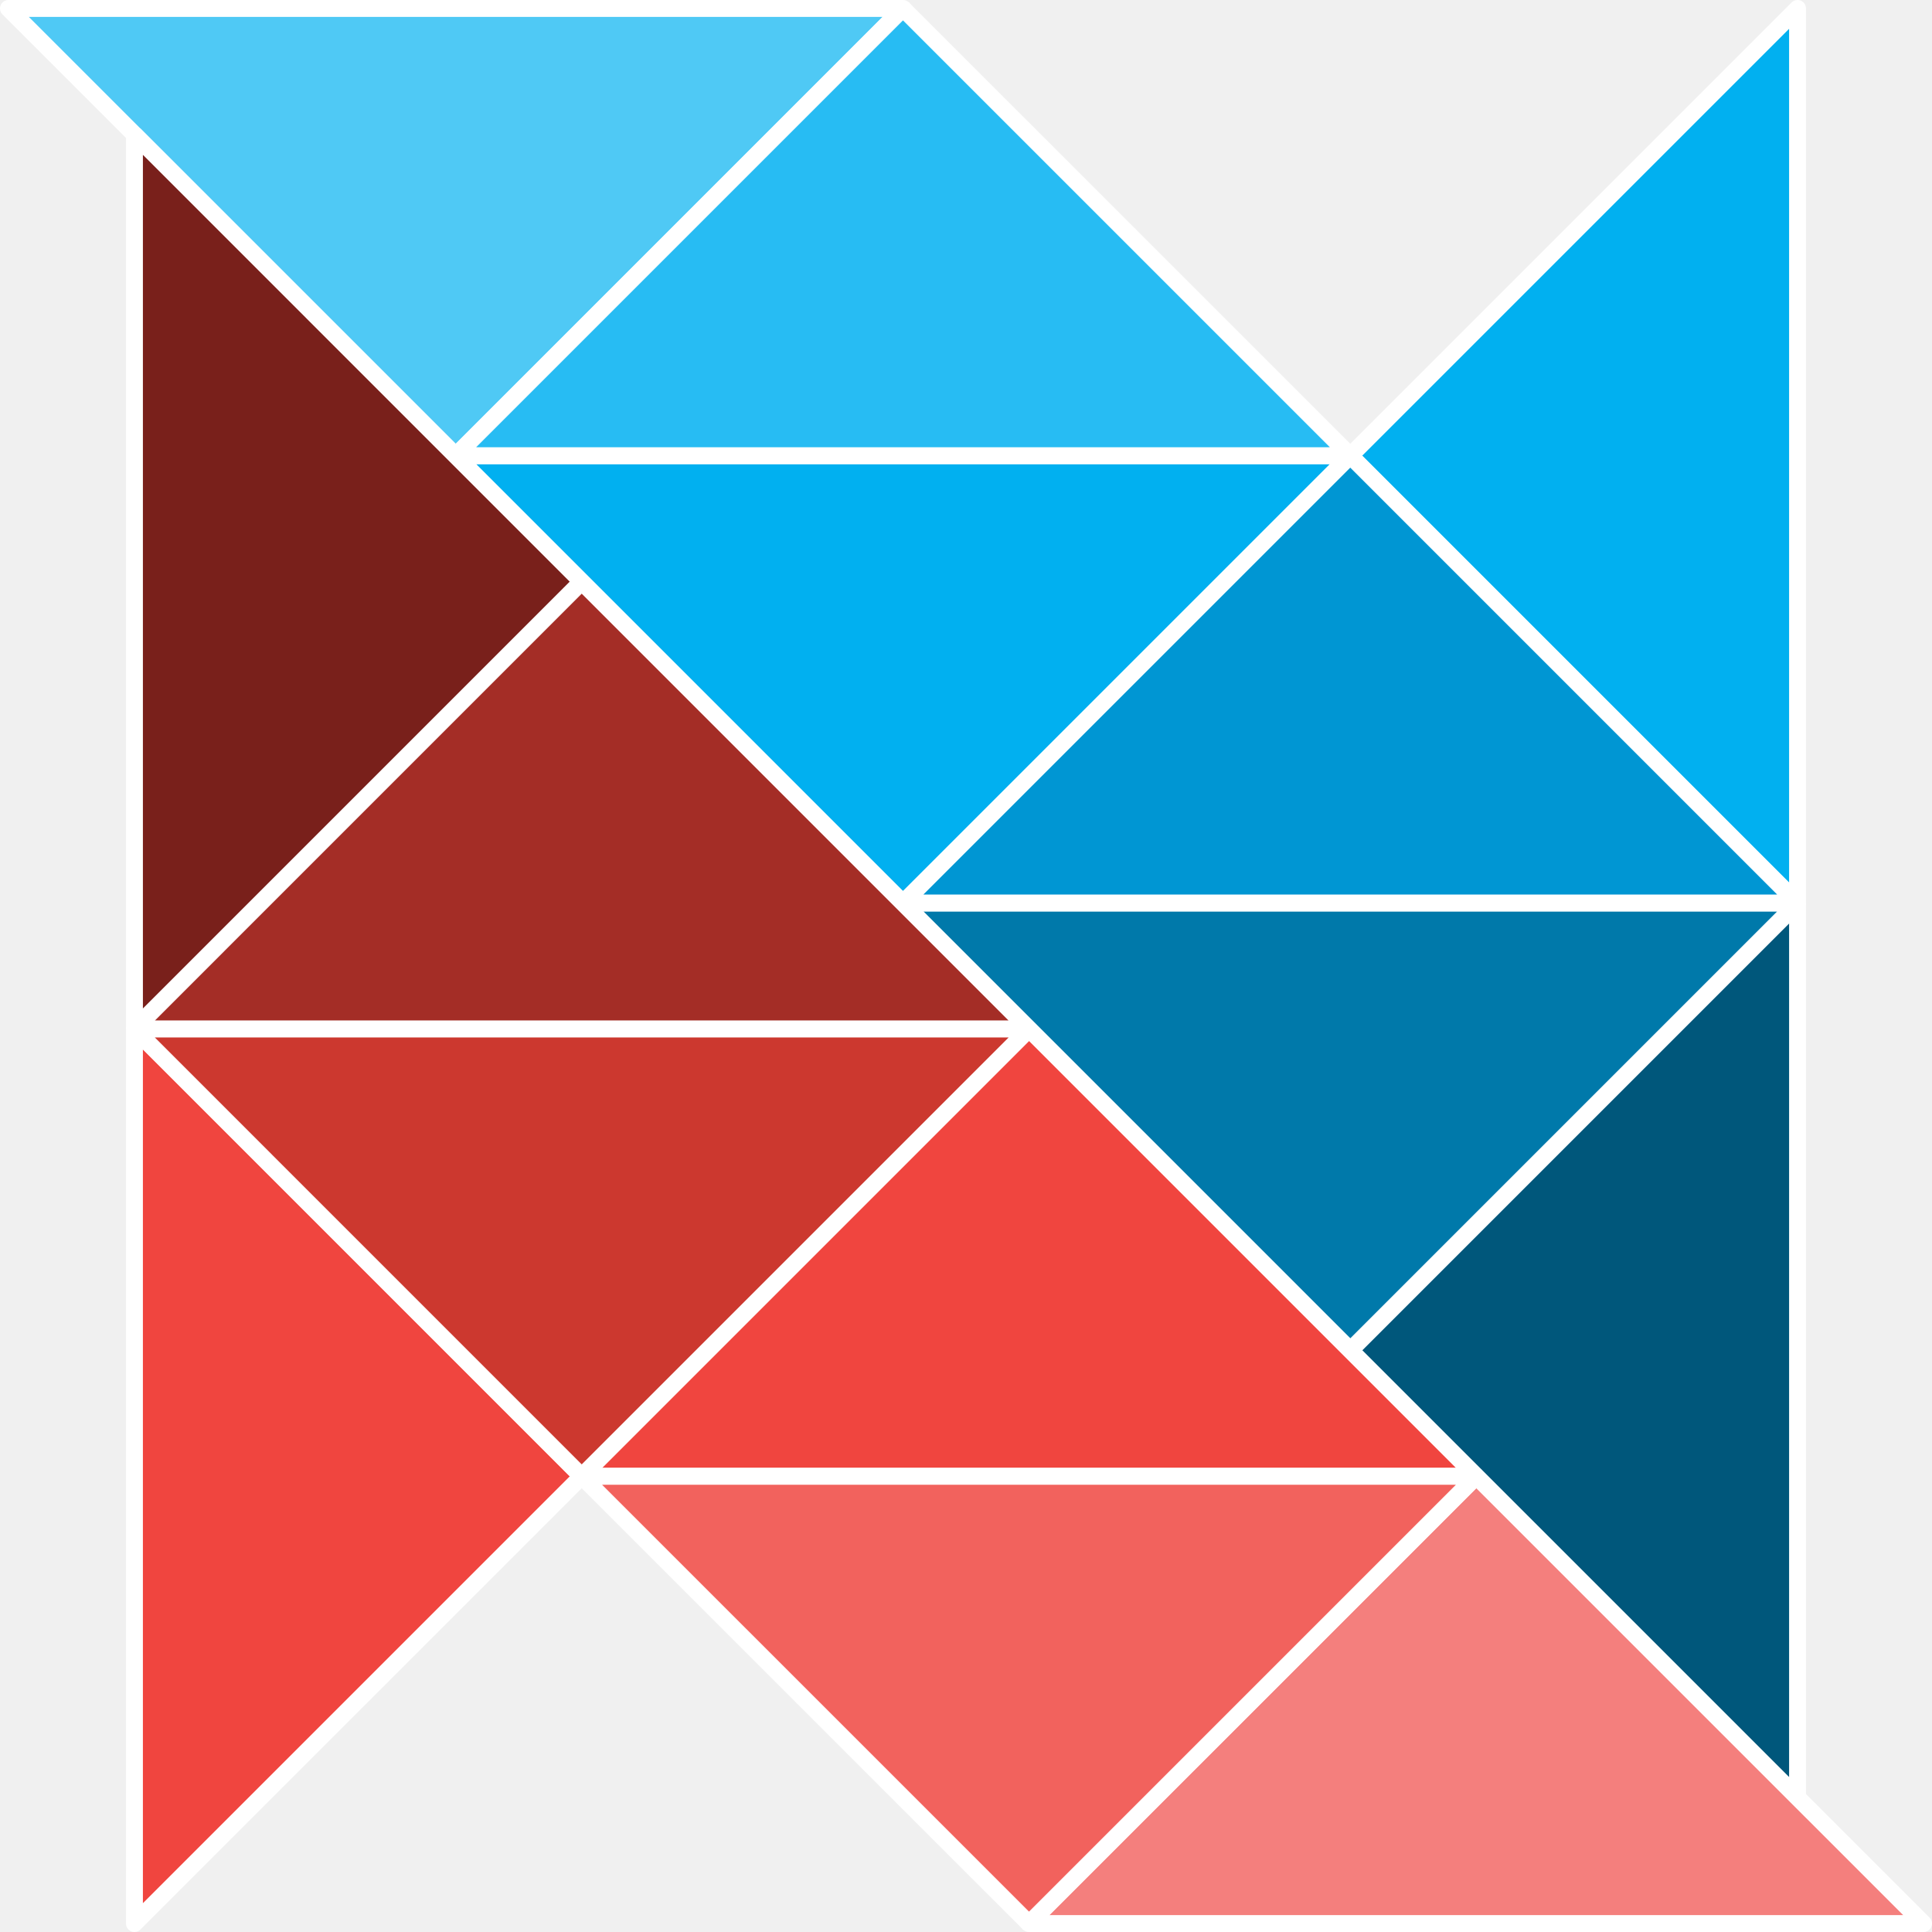
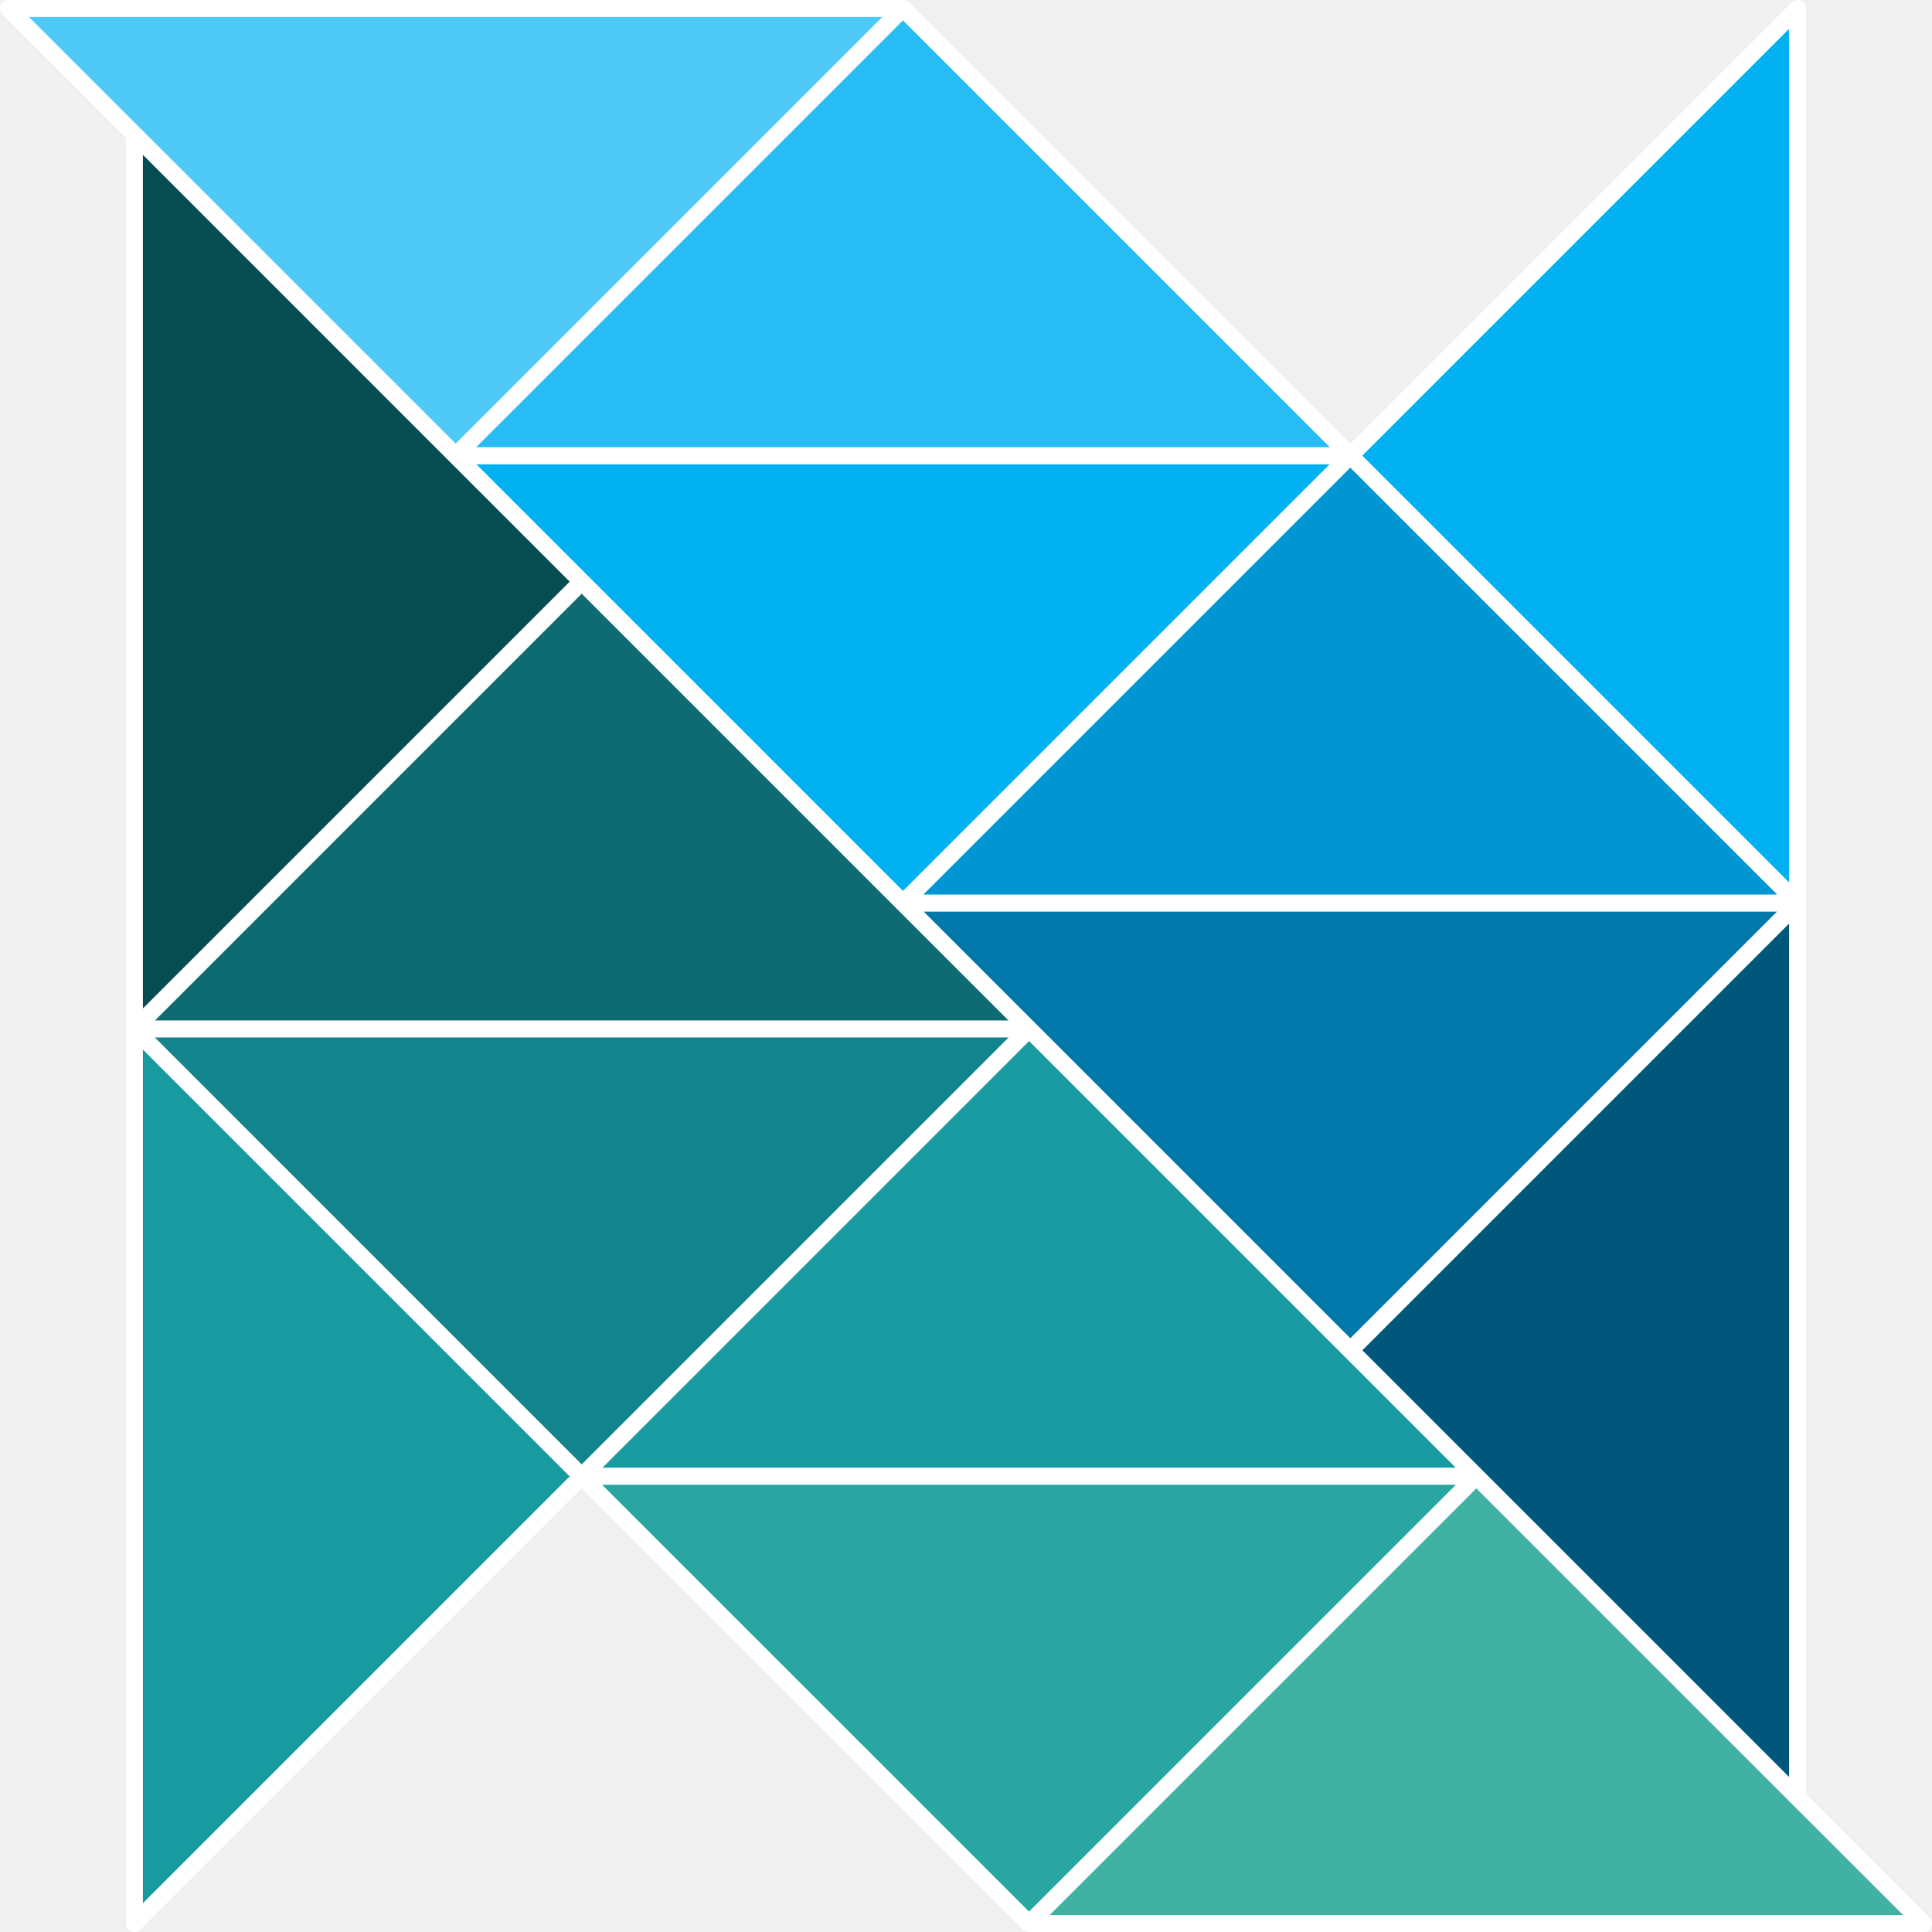
<svg xmlns="http://www.w3.org/2000/svg" width="571.929" height="571.929" viewBox="0 0 571.929 571.929">
  <path fill="#00577B" stroke="#FFF" stroke-width="5" stroke-linejoin="bevel" stroke-miterlimit="10" d="M532.125 267.312L399.722 399.714l132.403 132.41z" />
  <path fill="#01B0F0" stroke="#FFF" stroke-width="5" stroke-linejoin="round" stroke-miterlimit="10" d="M532.125 2.5L399.722 134.902l132.403 132.41z" />
  <path fill="#4FC9F5" stroke="#FFF" stroke-width="5" stroke-linejoin="round" stroke-miterlimit="10" d="M2.5 2.5l132.41 132.402L267.312 2.5z" />
  <path fill="#01B0F0" stroke="#FFF" stroke-width="5" stroke-linejoin="bevel" stroke-miterlimit="10" d="M134.91 134.902l132.402 132.41 132.41-132.41z" />
  <path fill="#27BCF3" stroke="#FFF" stroke-width="5" stroke-linejoin="bevel" stroke-miterlimit="10" d="M399.722 134.902L267.312 2.5 134.91 134.902z" />
  <path fill="#0079AA" stroke="#FFF" stroke-width="5" stroke-linejoin="bevel" stroke-miterlimit="10" d="M267.312 267.312l132.41 132.402 132.403-132.402z" />
  <path fill="#0096D3" stroke="#FFF" stroke-width="5" stroke-linejoin="bevel" stroke-miterlimit="10" d="M532.125 267.312l-132.403-132.41-132.41 132.41z" />
-   <path fill="#79201B" stroke="#FFF" stroke-width="5" stroke-linejoin="bevel" stroke-miterlimit="10" d="M39.804 304.625l132.402-132.41L39.804 39.804z" />
-   <path fill="#F0453F" stroke="#FFF" stroke-width="5" stroke-linejoin="round" stroke-miterlimit="10" d="M39.804 569.43l132.402-132.395-132.402-132.41z" />
-   <path fill="#F47F7D" stroke="#FFF" stroke-width="5" stroke-linejoin="round" stroke-miterlimit="10" d="M569.43 569.43L437.02 437.034 304.615 569.43z" />
-   <path fill="#F0453F" stroke="#FFF" stroke-width="5" stroke-linejoin="bevel" stroke-miterlimit="10" d="M437.02 437.035l-132.404-132.41-132.41 132.41z" />
-   <path fill="#F2625D" stroke="#FFF" stroke-width="5" stroke-linejoin="bevel" stroke-miterlimit="10" d="M172.206 437.035l132.41 132.394L437.02 437.034z" />
-   <path fill="#A42D26" stroke="#FFF" stroke-width="5" stroke-linejoin="bevel" stroke-miterlimit="10" d="M304.616 304.625l-132.41-132.41-132.402 132.41z" />
-   <path fill="#CC382F" stroke="#FFF" stroke-width="5" stroke-linejoin="bevel" stroke-miterlimit="10" d="M39.804 304.625l132.402 132.41 132.41-132.41z" />
+   <path fill="#064D51" stroke="#FFF" stroke-width="5" stroke-linejoin="bevel" stroke-miterlimit="10" d="M39.804 304.625l132.402-132.41L39.804 39.804z" />
+   <path fill="#179BA0" stroke="#FFF" stroke-width="5" stroke-linejoin="round" stroke-miterlimit="10" d="M39.804 569.43l132.402-132.395-132.402-132.41z" />
+   <path fill="#41B1A4" stroke="#FFF" stroke-width="5" stroke-linejoin="round" stroke-miterlimit="10" d="M569.43 569.43L437.02 437.034 304.615 569.43z" />
+   <path fill="#179BA0" stroke="#FFF" stroke-width="5" stroke-linejoin="bevel" stroke-miterlimit="10" d="M437.02 437.035l-132.404-132.41-132.41 132.41z" />
+   <path fill="#29A6A2" stroke="#FFF" stroke-width="5" stroke-linejoin="bevel" stroke-miterlimit="10" d="M172.206 437.035l132.41 132.394L437.02 437.034z" />
+   <path fill="#0D6B71" stroke="#FFF" stroke-width="5" stroke-linejoin="bevel" stroke-miterlimit="10" d="M304.616 304.625l-132.41-132.41-132.402 132.41z" />
+   <path fill="#12848D" stroke="#FFF" stroke-width="5" stroke-linejoin="bevel" stroke-miterlimit="10" d="M39.804 304.625l132.402 132.41 132.41-132.41z" />
</svg>
